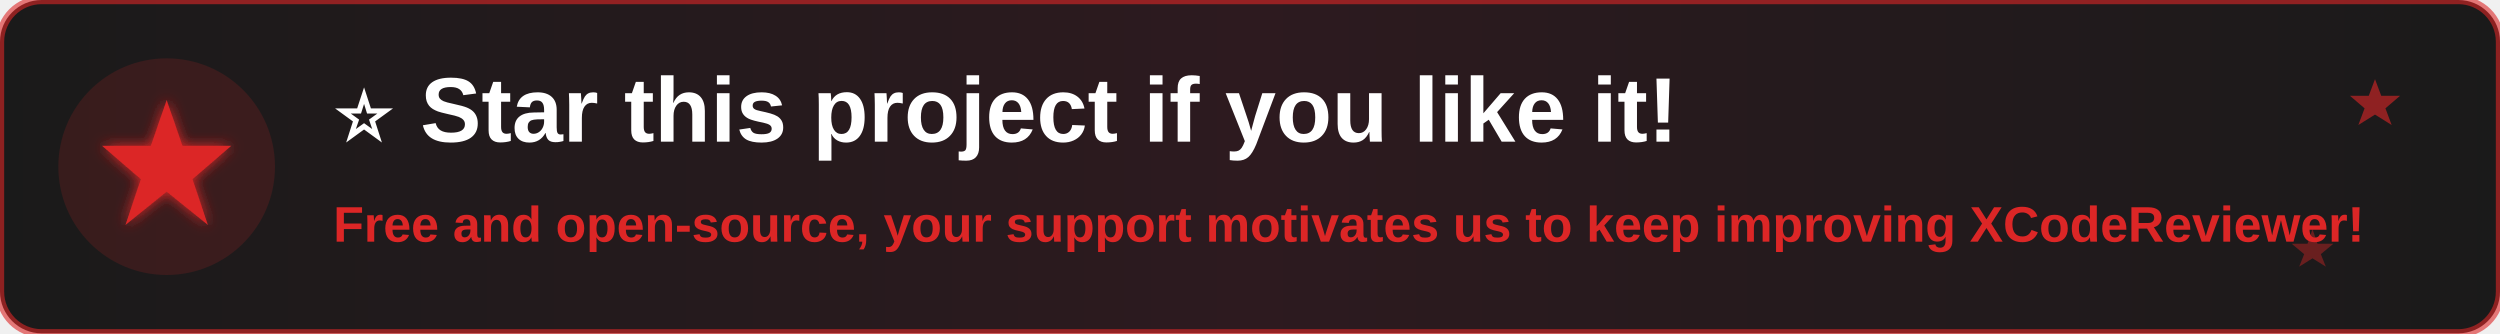
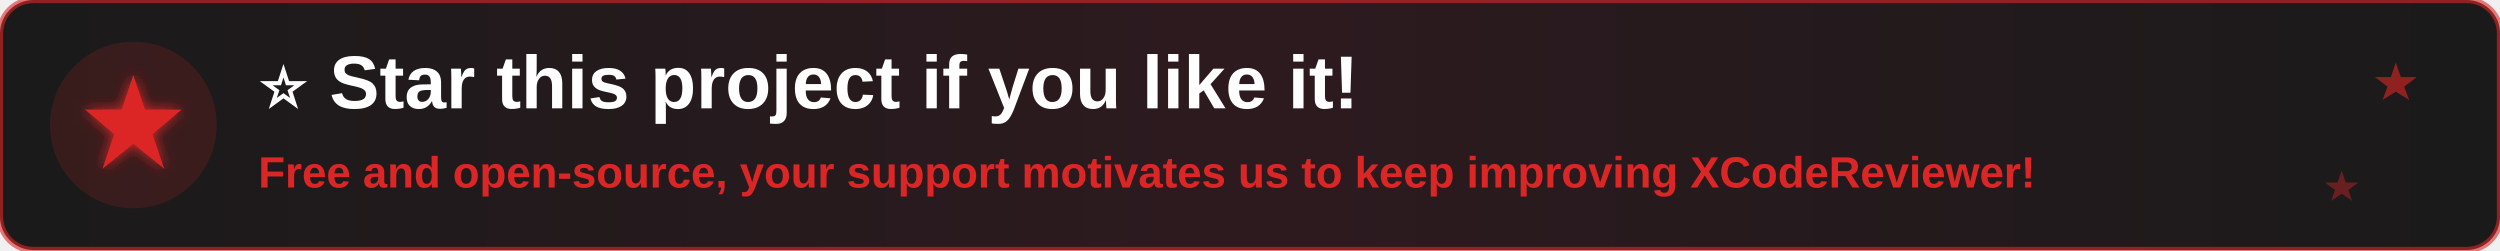
- <svg xmlns="http://www.w3.org/2000/svg" width="600" height="80">
+ <svg xmlns="http://www.w3.org/2000/svg" width="600" height="60">
  <defs>
    <linearGradient id="bgGradient" x1="0%" y1="0%" x2="100%" y2="0%">
      <stop offset="0%" style="stop-color:#1a1a1a;stop-opacity:1" />
      <stop offset="50%" style="stop-color:#2d1a1f;stop-opacity:1" />
      <stop offset="100%" style="stop-color:#1a1a1a;stop-opacity:1" />
    </linearGradient>
    <filter id="glow">
      <feGaussianBlur stdDeviation="1.5" result="coloredBlur" />
      <feMerge>
        <feMergeNode in="coloredBlur" />
        <feMergeNode in="SourceGraphic" />
      </feMerge>
    </filter>
  </defs>
-   <rect width="600" height="80" rx="10" fill="url(#bgGradient)" />
-   <rect width="600" height="80" rx="10" fill="none" stroke="#dc2626" stroke-width="2" opacity="0.6" />
-   <g transform="translate(40, 40)">
-     <circle cx="0" cy="0" r="26" fill="#dc2626" opacity="0.15" />
-     <path d="M 0,-16 L 3.8,-5 L 15.5,-5 L 6.2,3 L 9.9,14 L 0,6 L -9.9,14 L -6.2,3 L -15.5,-5 L -3.8,-5 Z" fill="#dc2626" filter="url(#glow)" />
+   <rect width="600" height="60" rx="8" fill="url(#bgGradient)" />
+   <rect width="600" height="60" rx="8" fill="none" stroke="#dc2626" stroke-width="1.5" opacity="0.6" />
+   <g transform="translate(32, 30)">
+     <circle cx="0" cy="0" r="20" fill="#dc2626" opacity="0.15" />
+     <path d="M 0,-12 L 2.8,-3.7 L 11.6,-3.7 L 4.6,2.2 L 7.4,10.5 L 0,4.5 L -7.4,10.5 L -4.6,2.2 L -11.6,-3.7 L -2.8,-3.7 Z" fill="#dc2626" filter="url(#glow)" />
  </g>
-   <text x="80" y="34" font-family="Arial, sans-serif" font-size="22" font-weight="bold" fill="#ffffff">
+   <text x="62" y="26" font-family="Arial, sans-serif" font-size="18" font-weight="bold" fill="#ffffff">
    ⭐ Star this project if you like it!
  </text>
-   <text x="80" y="58" font-family="Arial, sans-serif" font-size="12" fill="#dc2626" font-weight="600">
+   <text x="62" y="45" font-family="Arial, sans-serif" font-size="10.5" fill="#dc2626" font-weight="600">
    Free and open-source, your support motivates us to keep improving XCodeReviewer!
  </text>
-   <g transform="translate(570, 25)">
-     <path d="M 0,-6 L 1.5,-2 L 6,-2 L 2.5,1 L 4,5 L 0,2.5 L -4,5 L -2.5,1 L -6,-2 L -1.5,-2 Z" fill="#dc2626" opacity="0.6" />
+   <g transform="translate(575, 20)">
+     <path d="M 0,-5 L 1.2,-1.5 L 5,-1.5 L 2,0.8 L 3.2,4 L 0,2 L -3.2,4 L -2,0.8 L -5,-1.5 L -1.2,-1.5 Z" fill="#dc2626" opacity="0.6" />
  </g>
-   <g transform="translate(555, 60)">
-     <path d="M 0,-5 L 1.2,-1.5 L 5,-1.5 L 2,1 L 3.2,4 L 0,2 L -3.2,4 L -2,1 L -5,-1.5 L -1.2,-1.5 Z" fill="#dc2626" opacity="0.4" />
+   <g transform="translate(562, 45)">
+     <path d="M 0,-4 L 1,-1.2 L 4,-1.2 L 1.6,0.6 L 2.5,3.2 L 0,1.5 L -2.5,3.2 L -1.6,0.6 L -4,-1.2 L -1,-1.2 Z" fill="#dc2626" opacity="0.4" />
  </g>
</svg>
